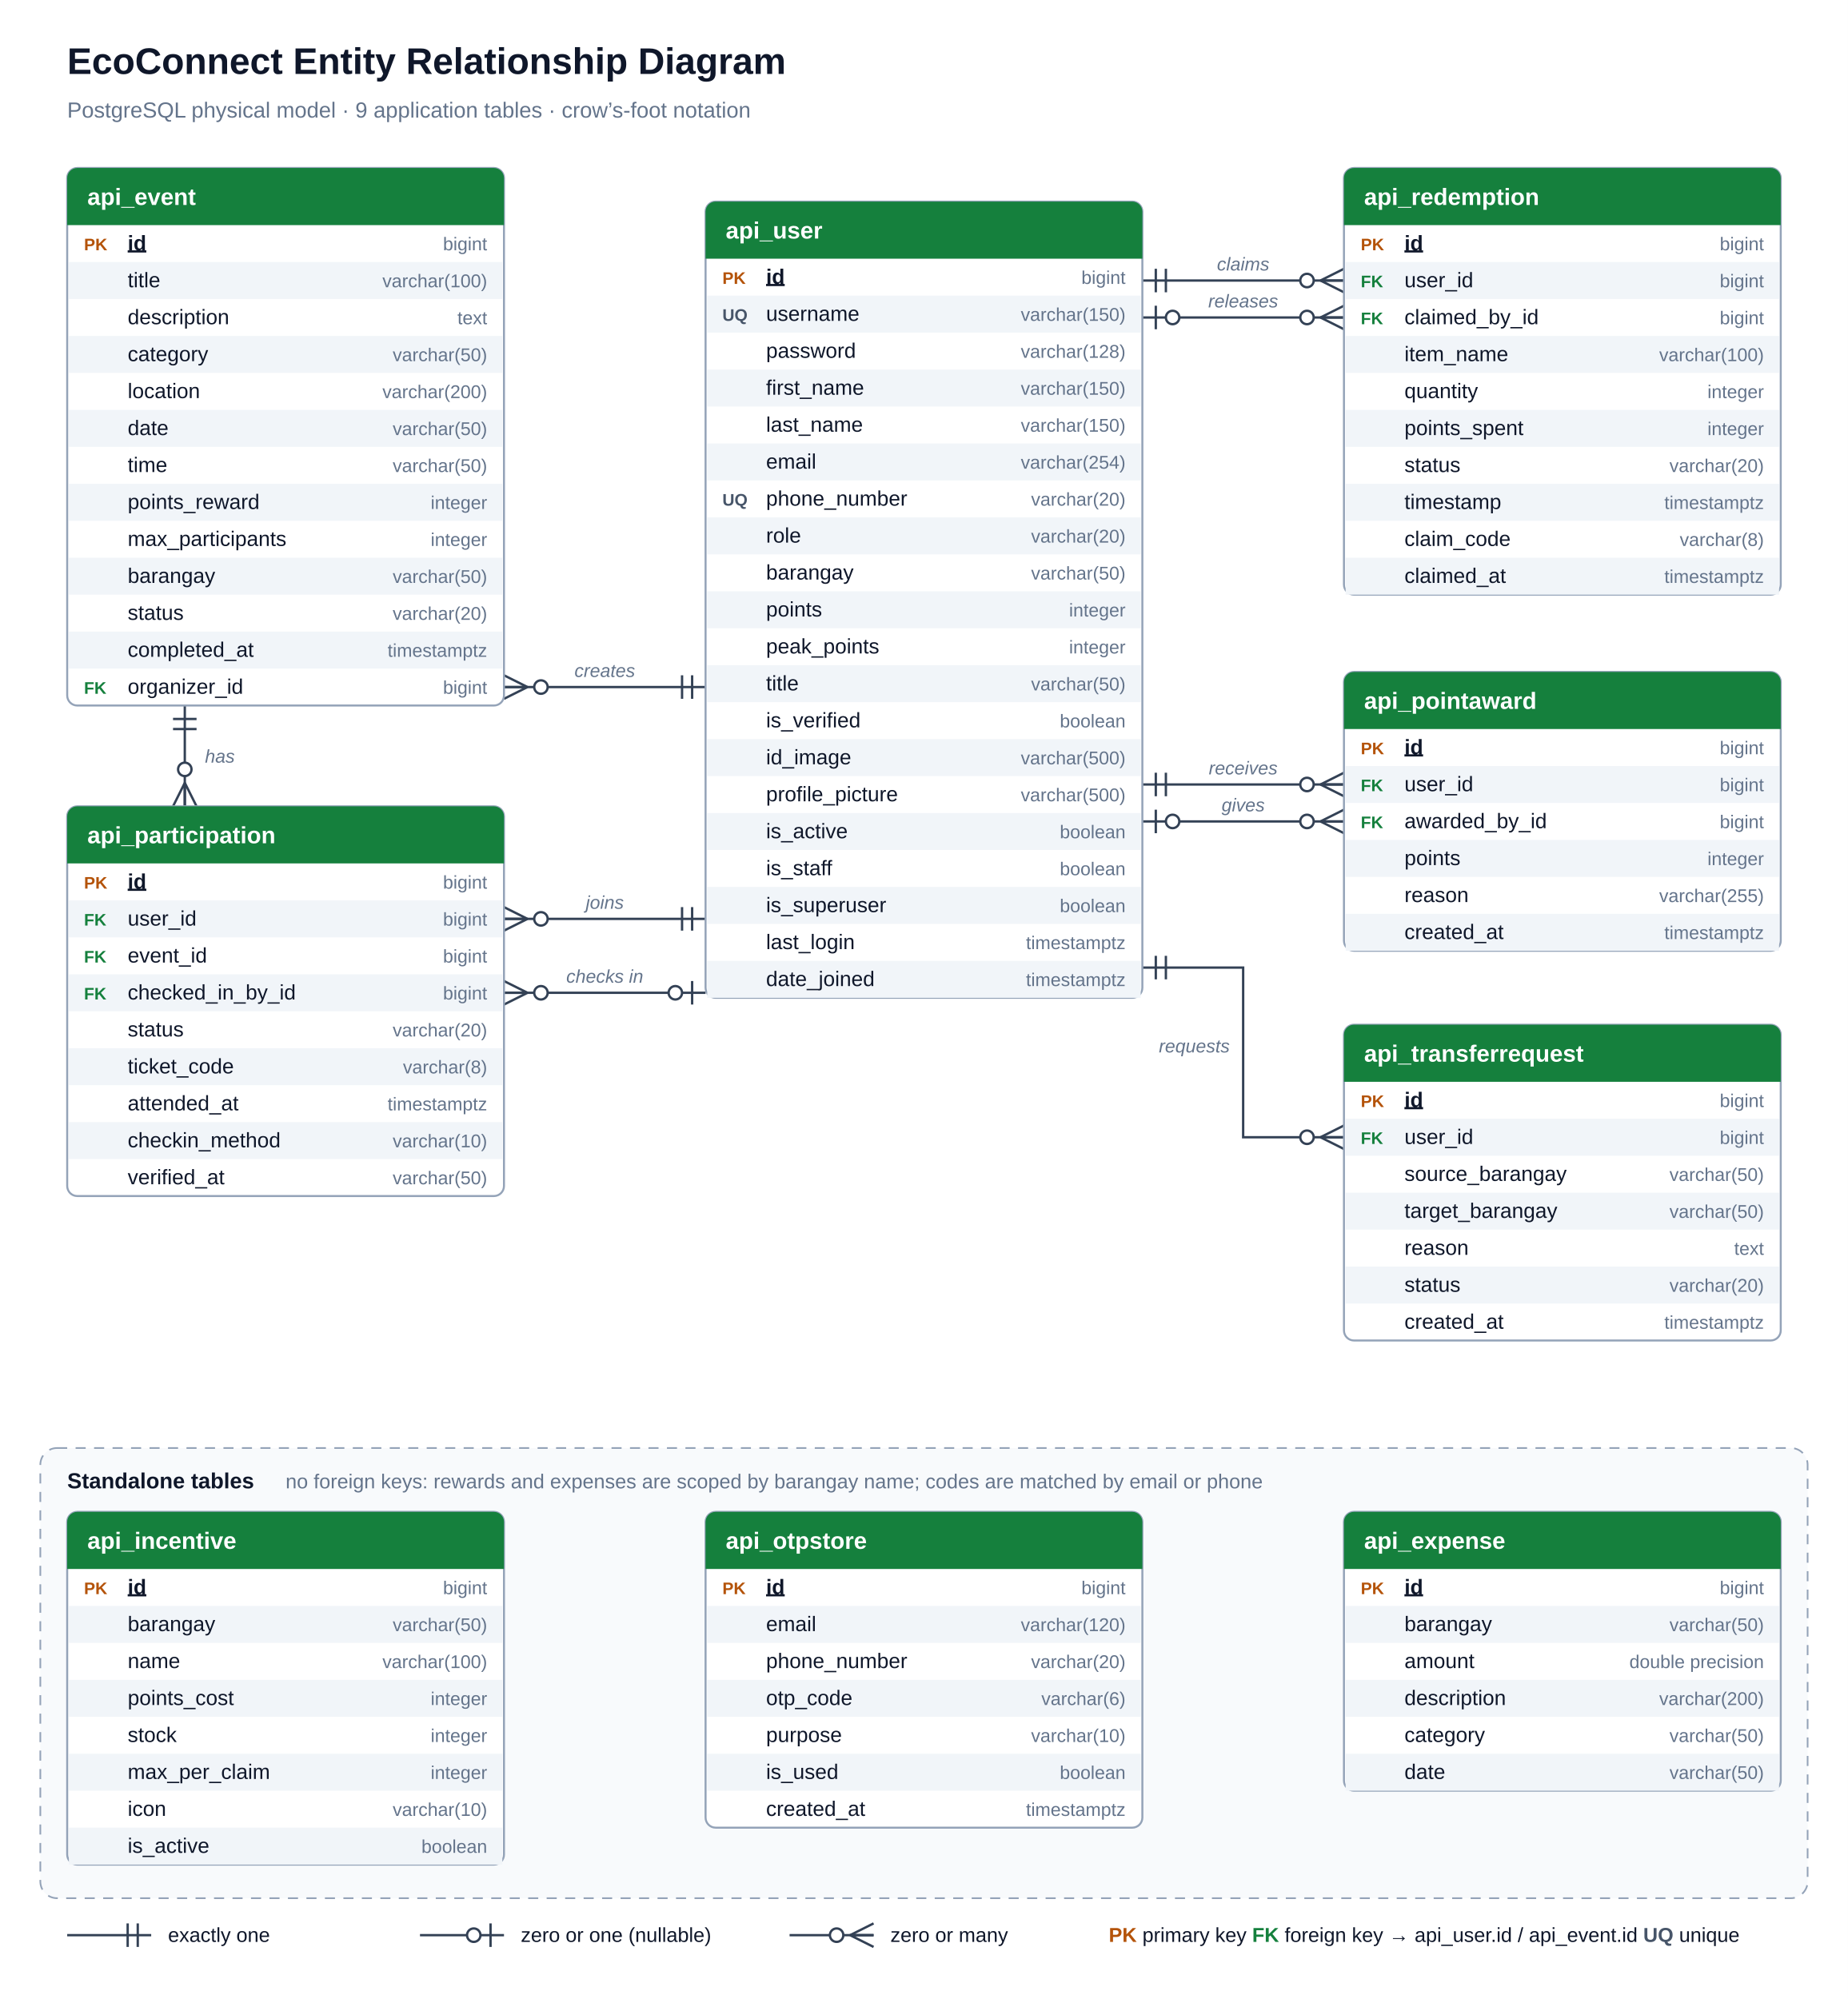
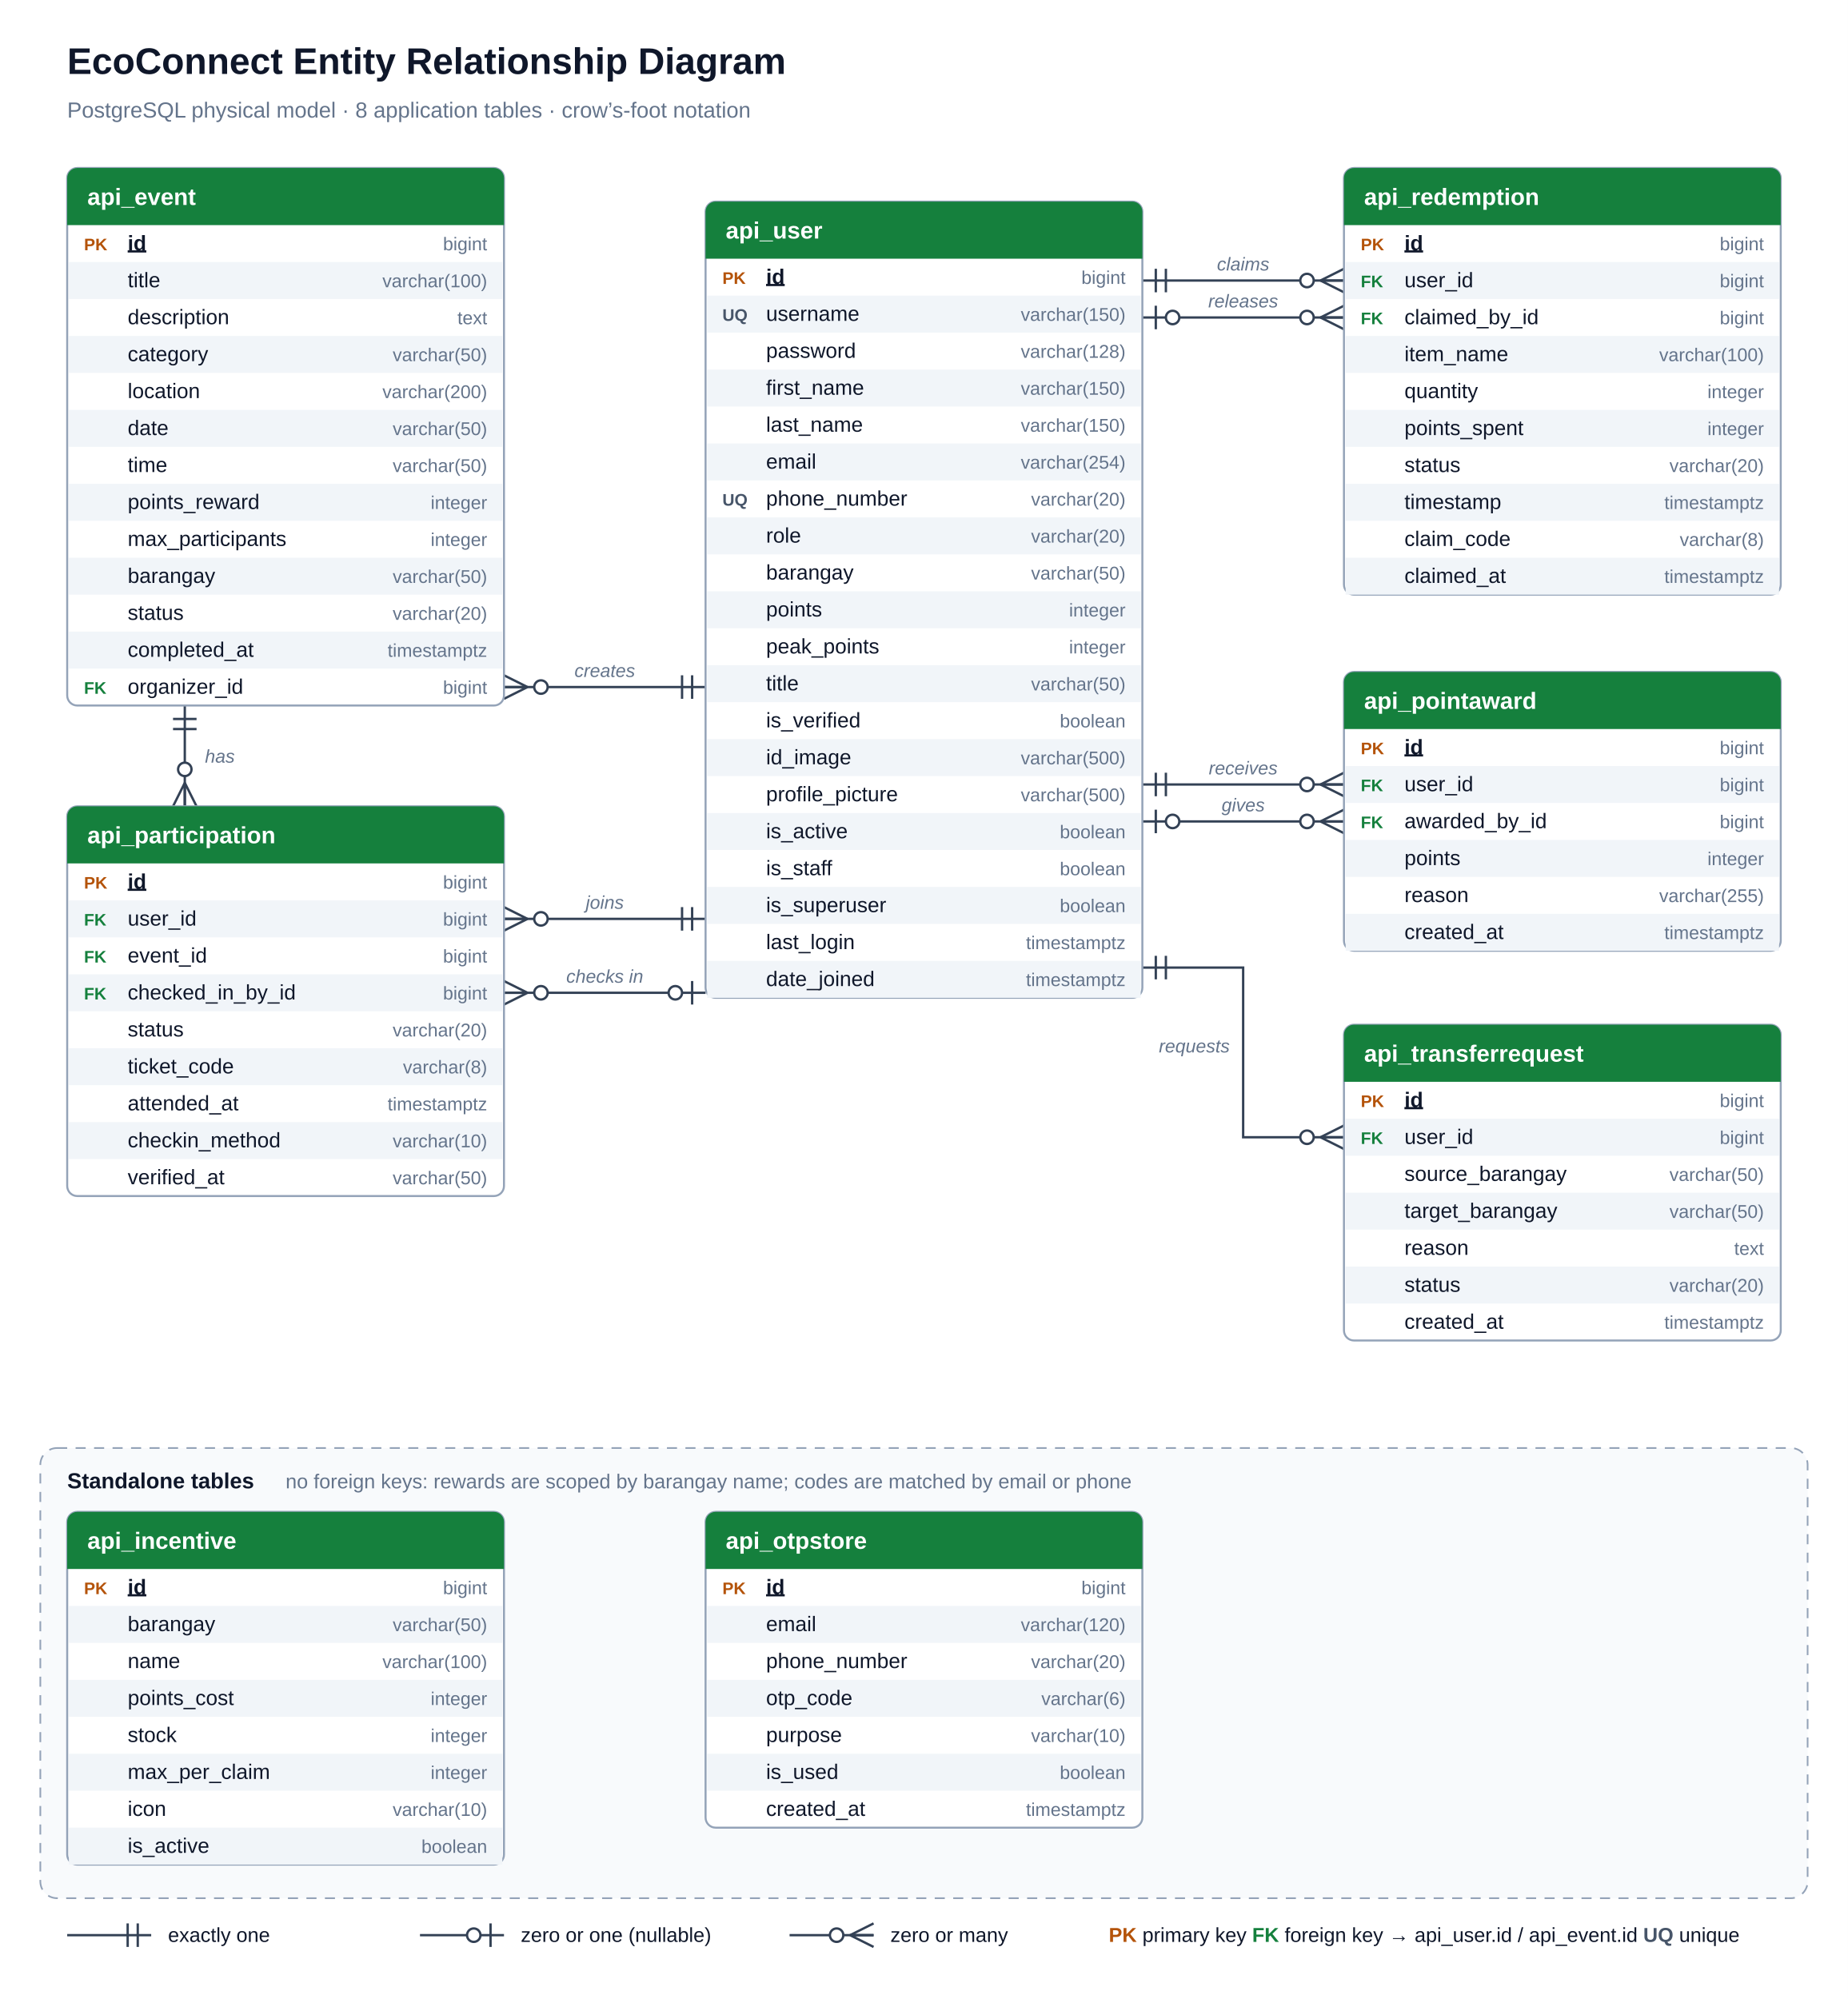
<svg xmlns="http://www.w3.org/2000/svg" viewBox="0 0 1100 1190" width="1100" height="1190" font-family="Segoe UI, Arial, Helvetica, sans-serif">
  <rect width="1100" height="1190" fill="#ffffff" />
  <text x="40" y="44" font-size="22" font-weight="700" fill="#0f172a">EcoConnect Entity Relationship Diagram</text>
-   <text x="40" y="70" font-size="13" fill="#64748b">PostgreSQL physical model · 9 application tables · crow’s-foot notation</text>
+   <text x="40" y="70" font-size="13" fill="#64748b">PostgreSQL physical model · 8 application tables · crow’s-foot notation</text>
  <rect x="24" y="862" width="1052" height="268" rx="10" fill="#f8fafc" stroke="#94a3b8" stroke-dasharray="6 5" />
  <text x="40" y="886" font-size="13" font-weight="700" fill="#0f172a">Standalone tables</text>
-   <text x="170" y="886" font-size="12" fill="#64748b">no foreign keys: rewards and expenses are scoped by barangay name; codes are matched by email or phone</text>
+   <text x="170" y="886" font-size="12" fill="#64748b">no foreign keys: rewards are scoped by barangay name; codes are matched by email or phone</text>
  <g fill="none" stroke="#334155" stroke-width="1.4">
    <path d="M300 409.0H420" />
    <path d="M314 409.0L300 402.0M314 409.0L300 409.0M314 409.0L300 416.0" />
    <circle cx="322" cy="409.0" r="4" fill="#ffffff" />
    <path d="M412 402.0V416.0M406 402.0V416.0" />
    <text x="360.0" y="403.0" font-size="11" fill="#64748b" text-anchor="middle" font-style="italic" stroke="#ffffff" stroke-width="4" paint-order="stroke">creates</text>
    <path d="M300 547.0H420" />
    <path d="M314 547.0L300 540.0M314 547.0L300 547.0M314 547.0L300 554.0" />
    <circle cx="322" cy="547.0" r="4" fill="#ffffff" />
    <path d="M412 540.0V554.0M406 540.0V554.0" />
    <text x="360.0" y="541.0" font-size="11" fill="#64748b" text-anchor="middle" font-style="italic" stroke="#ffffff" stroke-width="4" paint-order="stroke">joins</text>
    <path d="M300 591.0H420" />
    <path d="M314 591.0L300 584.0M314 591.0L300 591.0M314 591.0L300 598.0" />
    <circle cx="322" cy="591.0" r="4" fill="#ffffff" />
    <path d="M412 584.0V598.0" />
    <circle cx="402" cy="591.0" r="4" fill="#ffffff" />
    <text x="360.0" y="585.0" font-size="11" fill="#64748b" text-anchor="middle" font-style="italic" stroke="#ffffff" stroke-width="4" paint-order="stroke">checks in</text>
    <path d="M680 167.0H800" />
    <path d="M688 160.0V174.0M694 160.0V174.0" />
    <path d="M786 167.0L800 160.0M786 167.0L800 167.0M786 167.0L800 174.0" />
    <circle cx="778" cy="167.0" r="4" fill="#ffffff" />
    <text x="740.0" y="161.0" font-size="11" fill="#64748b" text-anchor="middle" font-style="italic" stroke="#ffffff" stroke-width="4" paint-order="stroke">claims</text>
    <path d="M680 189.0H800" />
    <path d="M688 182.0V196.0" />
    <circle cx="698" cy="189.0" r="4" fill="#ffffff" />
    <path d="M786 189.0L800 182.0M786 189.0L800 189.0M786 189.0L800 196.0" />
    <circle cx="778" cy="189.0" r="4" fill="#ffffff" />
    <text x="740.0" y="183.0" font-size="11" fill="#64748b" text-anchor="middle" font-style="italic" stroke="#ffffff" stroke-width="4" paint-order="stroke">releases</text>
    <path d="M680 467.0H800" />
    <path d="M688 460.0V474.0M694 460.0V474.0" />
    <path d="M786 467.0L800 460.0M786 467.0L800 467.0M786 467.0L800 474.0" />
    <circle cx="778" cy="467.0" r="4" fill="#ffffff" />
    <text x="740.0" y="461.0" font-size="11" fill="#64748b" text-anchor="middle" font-style="italic" stroke="#ffffff" stroke-width="4" paint-order="stroke">receives</text>
    <path d="M680 489.0H800" />
    <path d="M688 482.0V496.0" />
    <circle cx="698" cy="489.0" r="4" fill="#ffffff" />
    <path d="M786 489.0L800 482.0M786 489.0L800 489.0M786 489.0L800 496.0" />
    <circle cx="778" cy="489.0" r="4" fill="#ffffff" />
    <text x="740.0" y="483.0" font-size="11" fill="#64748b" text-anchor="middle" font-style="italic" stroke="#ffffff" stroke-width="4" paint-order="stroke">gives</text>
    <path d="M800 677.0H740V576H680" />
    <path d="M786 677.0L800 670.0M786 677.0L800 677.0M786 677.0L800 684.0" />
    <circle cx="778" cy="677.0" r="4" fill="#ffffff" />
    <path d="M688 569V583M694 569V583" />
    <text x="732" y="626.5" font-size="11" fill="#64748b" text-anchor="end" font-style="italic" stroke="#ffffff" stroke-width="4" paint-order="stroke">requests</text>
    <path d="M110 420V480" />
    <path d="M103 428H117M103 434H117" />
    <path d="M110 466L103 480M110 466L110 480M110 466L117 480" />
    <circle cx="110" cy="458" r="4" fill="#ffffff" />
    <text x="122" y="454.0" font-size="11" fill="#64748b" text-anchor="start" font-style="italic" stroke="#ffffff" stroke-width="4" paint-order="stroke">has</text>
  </g>
  <g>
    <rect x="40" y="100" width="260" height="320" rx="6" fill="#ffffff" stroke="#94a3b8" stroke-width="1.2" />
    <path d="M40 134V106a6 6 0 0 1 6 -6H294a6 6 0 0 1 6 6V134Z" fill="#15803d" />
    <text x="52" y="122" font-size="14" font-weight="700" fill="#ffffff">api_event</text>
    <text x="50" y="149" font-size="10" font-weight="700" fill="#b45309">PK</text>
    <text x="76" y="149" font-size="12.5" font-weight="700" fill="#0f172a" text-decoration="underline">id</text>
    <text x="290" y="149" font-size="11" fill="#64748b" text-anchor="end">bigint</text>
    <rect x="41" y="156" width="258" height="22" fill="#f1f5f9" />
    <text x="76" y="171" font-size="12.5" font-weight="400" fill="#0f172a">title</text>
    <text x="290" y="171" font-size="11" fill="#64748b" text-anchor="end">varchar(100)</text>
    <text x="76" y="193" font-size="12.5" font-weight="400" fill="#0f172a">description</text>
    <text x="290" y="193" font-size="11" fill="#64748b" text-anchor="end">text</text>
    <rect x="41" y="200" width="258" height="22" fill="#f1f5f9" />
    <text x="76" y="215" font-size="12.5" font-weight="400" fill="#0f172a">category</text>
    <text x="290" y="215" font-size="11" fill="#64748b" text-anchor="end">varchar(50)</text>
    <text x="76" y="237" font-size="12.5" font-weight="400" fill="#0f172a">location</text>
    <text x="290" y="237" font-size="11" fill="#64748b" text-anchor="end">varchar(200)</text>
    <rect x="41" y="244" width="258" height="22" fill="#f1f5f9" />
    <text x="76" y="259" font-size="12.5" font-weight="400" fill="#0f172a">date</text>
    <text x="290" y="259" font-size="11" fill="#64748b" text-anchor="end">varchar(50)</text>
    <text x="76" y="281" font-size="12.5" font-weight="400" fill="#0f172a">time</text>
    <text x="290" y="281" font-size="11" fill="#64748b" text-anchor="end">varchar(50)</text>
    <rect x="41" y="288" width="258" height="22" fill="#f1f5f9" />
    <text x="76" y="303" font-size="12.5" font-weight="400" fill="#0f172a">points_reward</text>
    <text x="290" y="303" font-size="11" fill="#64748b" text-anchor="end">integer</text>
    <text x="76" y="325" font-size="12.5" font-weight="400" fill="#0f172a">max_participants</text>
    <text x="290" y="325" font-size="11" fill="#64748b" text-anchor="end">integer</text>
    <rect x="41" y="332" width="258" height="22" fill="#f1f5f9" />
    <text x="76" y="347" font-size="12.5" font-weight="400" fill="#0f172a">barangay</text>
    <text x="290" y="347" font-size="11" fill="#64748b" text-anchor="end">varchar(50)</text>
    <text x="76" y="369" font-size="12.5" font-weight="400" fill="#0f172a">status</text>
    <text x="290" y="369" font-size="11" fill="#64748b" text-anchor="end">varchar(20)</text>
    <rect x="41" y="376" width="258" height="22" fill="#f1f5f9" />
    <text x="76" y="391" font-size="12.5" font-weight="400" fill="#0f172a">completed_at</text>
    <text x="290" y="391" font-size="11" fill="#64748b" text-anchor="end">timestamptz</text>
    <text x="50" y="413" font-size="10" font-weight="700" fill="#15803d">FK</text>
    <text x="76" y="413" font-size="12.5" font-weight="400" fill="#0f172a">organizer_id</text>
    <text x="290" y="413" font-size="11" fill="#64748b" text-anchor="end">bigint</text>
  </g>
  <g>
    <rect x="40" y="480" width="260" height="232" rx="6" fill="#ffffff" stroke="#94a3b8" stroke-width="1.2" />
    <path d="M40 514V486a6 6 0 0 1 6 -6H294a6 6 0 0 1 6 6V514Z" fill="#15803d" />
    <text x="52" y="502" font-size="14" font-weight="700" fill="#ffffff">api_participation</text>
    <text x="50" y="529" font-size="10" font-weight="700" fill="#b45309">PK</text>
    <text x="76" y="529" font-size="12.5" font-weight="700" fill="#0f172a" text-decoration="underline">id</text>
    <text x="290" y="529" font-size="11" fill="#64748b" text-anchor="end">bigint</text>
    <rect x="41" y="536" width="258" height="22" fill="#f1f5f9" />
    <text x="50" y="551" font-size="10" font-weight="700" fill="#15803d">FK</text>
    <text x="76" y="551" font-size="12.5" font-weight="400" fill="#0f172a">user_id</text>
    <text x="290" y="551" font-size="11" fill="#64748b" text-anchor="end">bigint</text>
    <text x="50" y="573" font-size="10" font-weight="700" fill="#15803d">FK</text>
    <text x="76" y="573" font-size="12.5" font-weight="400" fill="#0f172a">event_id</text>
    <text x="290" y="573" font-size="11" fill="#64748b" text-anchor="end">bigint</text>
    <rect x="41" y="580" width="258" height="22" fill="#f1f5f9" />
    <text x="50" y="595" font-size="10" font-weight="700" fill="#15803d">FK</text>
    <text x="76" y="595" font-size="12.5" font-weight="400" fill="#0f172a">checked_in_by_id</text>
    <text x="290" y="595" font-size="11" fill="#64748b" text-anchor="end">bigint</text>
    <text x="76" y="617" font-size="12.5" font-weight="400" fill="#0f172a">status</text>
    <text x="290" y="617" font-size="11" fill="#64748b" text-anchor="end">varchar(20)</text>
    <rect x="41" y="624" width="258" height="22" fill="#f1f5f9" />
    <text x="76" y="639" font-size="12.5" font-weight="400" fill="#0f172a">ticket_code</text>
    <text x="290" y="639" font-size="11" fill="#64748b" text-anchor="end">varchar(8)</text>
    <text x="76" y="661" font-size="12.5" font-weight="400" fill="#0f172a">attended_at</text>
    <text x="290" y="661" font-size="11" fill="#64748b" text-anchor="end">timestamptz</text>
    <rect x="41" y="668" width="258" height="22" fill="#f1f5f9" />
    <text x="76" y="683" font-size="12.5" font-weight="400" fill="#0f172a">checkin_method</text>
    <text x="290" y="683" font-size="11" fill="#64748b" text-anchor="end">varchar(10)</text>
    <text x="76" y="705" font-size="12.5" font-weight="400" fill="#0f172a">verified_at</text>
    <text x="290" y="705" font-size="11" fill="#64748b" text-anchor="end">varchar(50)</text>
  </g>
  <g>
    <rect x="420" y="120" width="260" height="474" rx="6" fill="#ffffff" stroke="#94a3b8" stroke-width="1.2" />
    <path d="M420 154V126a6 6 0 0 1 6 -6H674a6 6 0 0 1 6 6V154Z" fill="#15803d" />
    <text x="432" y="142" font-size="14" font-weight="700" fill="#ffffff">api_user</text>
    <text x="430" y="169" font-size="10" font-weight="700" fill="#b45309">PK</text>
    <text x="456" y="169" font-size="12.5" font-weight="700" fill="#0f172a" text-decoration="underline">id</text>
    <text x="670" y="169" font-size="11" fill="#64748b" text-anchor="end">bigint</text>
    <rect x="421" y="176" width="258" height="22" fill="#f1f5f9" />
    <text x="430" y="191" font-size="10" font-weight="700" fill="#475569">UQ</text>
    <text x="456" y="191" font-size="12.5" font-weight="400" fill="#0f172a">username</text>
    <text x="670" y="191" font-size="11" fill="#64748b" text-anchor="end">varchar(150)</text>
    <text x="456" y="213" font-size="12.5" font-weight="400" fill="#0f172a">password</text>
    <text x="670" y="213" font-size="11" fill="#64748b" text-anchor="end">varchar(128)</text>
    <rect x="421" y="220" width="258" height="22" fill="#f1f5f9" />
    <text x="456" y="235" font-size="12.5" font-weight="400" fill="#0f172a">first_name</text>
    <text x="670" y="235" font-size="11" fill="#64748b" text-anchor="end">varchar(150)</text>
    <text x="456" y="257" font-size="12.5" font-weight="400" fill="#0f172a">last_name</text>
    <text x="670" y="257" font-size="11" fill="#64748b" text-anchor="end">varchar(150)</text>
    <rect x="421" y="264" width="258" height="22" fill="#f1f5f9" />
    <text x="456" y="279" font-size="12.5" font-weight="400" fill="#0f172a">email</text>
    <text x="670" y="279" font-size="11" fill="#64748b" text-anchor="end">varchar(254)</text>
    <text x="430" y="301" font-size="10" font-weight="700" fill="#475569">UQ</text>
    <text x="456" y="301" font-size="12.5" font-weight="400" fill="#0f172a">phone_number</text>
    <text x="670" y="301" font-size="11" fill="#64748b" text-anchor="end">varchar(20)</text>
    <rect x="421" y="308" width="258" height="22" fill="#f1f5f9" />
    <text x="456" y="323" font-size="12.5" font-weight="400" fill="#0f172a">role</text>
    <text x="670" y="323" font-size="11" fill="#64748b" text-anchor="end">varchar(20)</text>
    <text x="456" y="345" font-size="12.5" font-weight="400" fill="#0f172a">barangay</text>
    <text x="670" y="345" font-size="11" fill="#64748b" text-anchor="end">varchar(50)</text>
    <rect x="421" y="352" width="258" height="22" fill="#f1f5f9" />
    <text x="456" y="367" font-size="12.5" font-weight="400" fill="#0f172a">points</text>
    <text x="670" y="367" font-size="11" fill="#64748b" text-anchor="end">integer</text>
    <text x="456" y="389" font-size="12.5" font-weight="400" fill="#0f172a">peak_points</text>
    <text x="670" y="389" font-size="11" fill="#64748b" text-anchor="end">integer</text>
    <rect x="421" y="396" width="258" height="22" fill="#f1f5f9" />
    <text x="456" y="411" font-size="12.5" font-weight="400" fill="#0f172a">title</text>
    <text x="670" y="411" font-size="11" fill="#64748b" text-anchor="end">varchar(50)</text>
    <text x="456" y="433" font-size="12.5" font-weight="400" fill="#0f172a">is_verified</text>
    <text x="670" y="433" font-size="11" fill="#64748b" text-anchor="end">boolean</text>
    <rect x="421" y="440" width="258" height="22" fill="#f1f5f9" />
    <text x="456" y="455" font-size="12.5" font-weight="400" fill="#0f172a">id_image</text>
    <text x="670" y="455" font-size="11" fill="#64748b" text-anchor="end">varchar(500)</text>
    <text x="456" y="477" font-size="12.5" font-weight="400" fill="#0f172a">profile_picture</text>
    <text x="670" y="477" font-size="11" fill="#64748b" text-anchor="end">varchar(500)</text>
    <rect x="421" y="484" width="258" height="22" fill="#f1f5f9" />
    <text x="456" y="499" font-size="12.5" font-weight="400" fill="#0f172a">is_active</text>
    <text x="670" y="499" font-size="11" fill="#64748b" text-anchor="end">boolean</text>
    <text x="456" y="521" font-size="12.5" font-weight="400" fill="#0f172a">is_staff</text>
    <text x="670" y="521" font-size="11" fill="#64748b" text-anchor="end">boolean</text>
    <rect x="421" y="528" width="258" height="22" fill="#f1f5f9" />
    <text x="456" y="543" font-size="12.5" font-weight="400" fill="#0f172a">is_superuser</text>
    <text x="670" y="543" font-size="11" fill="#64748b" text-anchor="end">boolean</text>
    <text x="456" y="565" font-size="12.5" font-weight="400" fill="#0f172a">last_login</text>
    <text x="670" y="565" font-size="11" fill="#64748b" text-anchor="end">timestamptz</text>
    <rect x="421" y="572" width="258" height="22" fill="#f1f5f9" />
    <text x="456" y="587" font-size="12.5" font-weight="400" fill="#0f172a">date_joined</text>
    <text x="670" y="587" font-size="11" fill="#64748b" text-anchor="end">timestamptz</text>
  </g>
  <g>
    <rect x="800" y="100" width="260" height="254" rx="6" fill="#ffffff" stroke="#94a3b8" stroke-width="1.2" />
    <path d="M800 134V106a6 6 0 0 1 6 -6H1054a6 6 0 0 1 6 6V134Z" fill="#15803d" />
    <text x="812" y="122" font-size="14" font-weight="700" fill="#ffffff">api_redemption</text>
    <text x="810" y="149" font-size="10" font-weight="700" fill="#b45309">PK</text>
    <text x="836" y="149" font-size="12.5" font-weight="700" fill="#0f172a" text-decoration="underline">id</text>
    <text x="1050" y="149" font-size="11" fill="#64748b" text-anchor="end">bigint</text>
    <rect x="801" y="156" width="258" height="22" fill="#f1f5f9" />
    <text x="810" y="171" font-size="10" font-weight="700" fill="#15803d">FK</text>
    <text x="836" y="171" font-size="12.5" font-weight="400" fill="#0f172a">user_id</text>
    <text x="1050" y="171" font-size="11" fill="#64748b" text-anchor="end">bigint</text>
    <text x="810" y="193" font-size="10" font-weight="700" fill="#15803d">FK</text>
    <text x="836" y="193" font-size="12.5" font-weight="400" fill="#0f172a">claimed_by_id</text>
    <text x="1050" y="193" font-size="11" fill="#64748b" text-anchor="end">bigint</text>
    <rect x="801" y="200" width="258" height="22" fill="#f1f5f9" />
    <text x="836" y="215" font-size="12.5" font-weight="400" fill="#0f172a">item_name</text>
    <text x="1050" y="215" font-size="11" fill="#64748b" text-anchor="end">varchar(100)</text>
    <text x="836" y="237" font-size="12.5" font-weight="400" fill="#0f172a">quantity</text>
    <text x="1050" y="237" font-size="11" fill="#64748b" text-anchor="end">integer</text>
    <rect x="801" y="244" width="258" height="22" fill="#f1f5f9" />
    <text x="836" y="259" font-size="12.5" font-weight="400" fill="#0f172a">points_spent</text>
    <text x="1050" y="259" font-size="11" fill="#64748b" text-anchor="end">integer</text>
    <text x="836" y="281" font-size="12.5" font-weight="400" fill="#0f172a">status</text>
    <text x="1050" y="281" font-size="11" fill="#64748b" text-anchor="end">varchar(20)</text>
    <rect x="801" y="288" width="258" height="22" fill="#f1f5f9" />
    <text x="836" y="303" font-size="12.5" font-weight="400" fill="#0f172a">timestamp</text>
    <text x="1050" y="303" font-size="11" fill="#64748b" text-anchor="end">timestamptz</text>
    <text x="836" y="325" font-size="12.5" font-weight="400" fill="#0f172a">claim_code</text>
    <text x="1050" y="325" font-size="11" fill="#64748b" text-anchor="end">varchar(8)</text>
    <rect x="801" y="332" width="258" height="22" fill="#f1f5f9" />
    <text x="836" y="347" font-size="12.5" font-weight="400" fill="#0f172a">claimed_at</text>
    <text x="1050" y="347" font-size="11" fill="#64748b" text-anchor="end">timestamptz</text>
  </g>
  <g>
    <rect x="800" y="400" width="260" height="166" rx="6" fill="#ffffff" stroke="#94a3b8" stroke-width="1.2" />
    <path d="M800 434V406a6 6 0 0 1 6 -6H1054a6 6 0 0 1 6 6V434Z" fill="#15803d" />
    <text x="812" y="422" font-size="14" font-weight="700" fill="#ffffff">api_pointaward</text>
    <text x="810" y="449" font-size="10" font-weight="700" fill="#b45309">PK</text>
    <text x="836" y="449" font-size="12.5" font-weight="700" fill="#0f172a" text-decoration="underline">id</text>
    <text x="1050" y="449" font-size="11" fill="#64748b" text-anchor="end">bigint</text>
    <rect x="801" y="456" width="258" height="22" fill="#f1f5f9" />
    <text x="810" y="471" font-size="10" font-weight="700" fill="#15803d">FK</text>
    <text x="836" y="471" font-size="12.5" font-weight="400" fill="#0f172a">user_id</text>
    <text x="1050" y="471" font-size="11" fill="#64748b" text-anchor="end">bigint</text>
    <text x="810" y="493" font-size="10" font-weight="700" fill="#15803d">FK</text>
    <text x="836" y="493" font-size="12.5" font-weight="400" fill="#0f172a">awarded_by_id</text>
    <text x="1050" y="493" font-size="11" fill="#64748b" text-anchor="end">bigint</text>
    <rect x="801" y="500" width="258" height="22" fill="#f1f5f9" />
    <text x="836" y="515" font-size="12.5" font-weight="400" fill="#0f172a">points</text>
    <text x="1050" y="515" font-size="11" fill="#64748b" text-anchor="end">integer</text>
    <text x="836" y="537" font-size="12.5" font-weight="400" fill="#0f172a">reason</text>
    <text x="1050" y="537" font-size="11" fill="#64748b" text-anchor="end">varchar(255)</text>
    <rect x="801" y="544" width="258" height="22" fill="#f1f5f9" />
    <text x="836" y="559" font-size="12.5" font-weight="400" fill="#0f172a">created_at</text>
    <text x="1050" y="559" font-size="11" fill="#64748b" text-anchor="end">timestamptz</text>
  </g>
  <g>
    <rect x="800" y="610" width="260" height="188" rx="6" fill="#ffffff" stroke="#94a3b8" stroke-width="1.2" />
    <path d="M800 644V616a6 6 0 0 1 6 -6H1054a6 6 0 0 1 6 6V644Z" fill="#15803d" />
    <text x="812" y="632" font-size="14" font-weight="700" fill="#ffffff">api_transferrequest</text>
    <text x="810" y="659" font-size="10" font-weight="700" fill="#b45309">PK</text>
    <text x="836" y="659" font-size="12.5" font-weight="700" fill="#0f172a" text-decoration="underline">id</text>
    <text x="1050" y="659" font-size="11" fill="#64748b" text-anchor="end">bigint</text>
    <rect x="801" y="666" width="258" height="22" fill="#f1f5f9" />
    <text x="810" y="681" font-size="10" font-weight="700" fill="#15803d">FK</text>
    <text x="836" y="681" font-size="12.5" font-weight="400" fill="#0f172a">user_id</text>
    <text x="1050" y="681" font-size="11" fill="#64748b" text-anchor="end">bigint</text>
    <text x="836" y="703" font-size="12.5" font-weight="400" fill="#0f172a">source_barangay</text>
    <text x="1050" y="703" font-size="11" fill="#64748b" text-anchor="end">varchar(50)</text>
    <rect x="801" y="710" width="258" height="22" fill="#f1f5f9" />
    <text x="836" y="725" font-size="12.5" font-weight="400" fill="#0f172a">target_barangay</text>
    <text x="1050" y="725" font-size="11" fill="#64748b" text-anchor="end">varchar(50)</text>
    <text x="836" y="747" font-size="12.5" font-weight="400" fill="#0f172a">reason</text>
    <text x="1050" y="747" font-size="11" fill="#64748b" text-anchor="end">text</text>
    <rect x="801" y="754" width="258" height="22" fill="#f1f5f9" />
    <text x="836" y="769" font-size="12.5" font-weight="400" fill="#0f172a">status</text>
    <text x="1050" y="769" font-size="11" fill="#64748b" text-anchor="end">varchar(20)</text>
    <text x="836" y="791" font-size="12.5" font-weight="400" fill="#0f172a">created_at</text>
    <text x="1050" y="791" font-size="11" fill="#64748b" text-anchor="end">timestamptz</text>
  </g>
  <g>
    <rect x="40" y="900" width="260" height="210" rx="6" fill="#ffffff" stroke="#94a3b8" stroke-width="1.2" />
    <path d="M40 934V906a6 6 0 0 1 6 -6H294a6 6 0 0 1 6 6V934Z" fill="#15803d" />
    <text x="52" y="922" font-size="14" font-weight="700" fill="#ffffff">api_incentive</text>
    <text x="50" y="949" font-size="10" font-weight="700" fill="#b45309">PK</text>
    <text x="76" y="949" font-size="12.5" font-weight="700" fill="#0f172a" text-decoration="underline">id</text>
    <text x="290" y="949" font-size="11" fill="#64748b" text-anchor="end">bigint</text>
    <rect x="41" y="956" width="258" height="22" fill="#f1f5f9" />
    <text x="76" y="971" font-size="12.5" font-weight="400" fill="#0f172a">barangay</text>
    <text x="290" y="971" font-size="11" fill="#64748b" text-anchor="end">varchar(50)</text>
    <text x="76" y="993" font-size="12.5" font-weight="400" fill="#0f172a">name</text>
    <text x="290" y="993" font-size="11" fill="#64748b" text-anchor="end">varchar(100)</text>
    <rect x="41" y="1000" width="258" height="22" fill="#f1f5f9" />
    <text x="76" y="1015" font-size="12.5" font-weight="400" fill="#0f172a">points_cost</text>
    <text x="290" y="1015" font-size="11" fill="#64748b" text-anchor="end">integer</text>
    <text x="76" y="1037" font-size="12.5" font-weight="400" fill="#0f172a">stock</text>
    <text x="290" y="1037" font-size="11" fill="#64748b" text-anchor="end">integer</text>
    <rect x="41" y="1044" width="258" height="22" fill="#f1f5f9" />
    <text x="76" y="1059" font-size="12.5" font-weight="400" fill="#0f172a">max_per_claim</text>
    <text x="290" y="1059" font-size="11" fill="#64748b" text-anchor="end">integer</text>
    <text x="76" y="1081" font-size="12.5" font-weight="400" fill="#0f172a">icon</text>
    <text x="290" y="1081" font-size="11" fill="#64748b" text-anchor="end">varchar(10)</text>
    <rect x="41" y="1088" width="258" height="22" fill="#f1f5f9" />
    <text x="76" y="1103" font-size="12.5" font-weight="400" fill="#0f172a">is_active</text>
    <text x="290" y="1103" font-size="11" fill="#64748b" text-anchor="end">boolean</text>
  </g>
  <g>
    <rect x="420" y="900" width="260" height="188" rx="6" fill="#ffffff" stroke="#94a3b8" stroke-width="1.2" />
    <path d="M420 934V906a6 6 0 0 1 6 -6H674a6 6 0 0 1 6 6V934Z" fill="#15803d" />
    <text x="432" y="922" font-size="14" font-weight="700" fill="#ffffff">api_otpstore</text>
    <text x="430" y="949" font-size="10" font-weight="700" fill="#b45309">PK</text>
    <text x="456" y="949" font-size="12.5" font-weight="700" fill="#0f172a" text-decoration="underline">id</text>
    <text x="670" y="949" font-size="11" fill="#64748b" text-anchor="end">bigint</text>
    <rect x="421" y="956" width="258" height="22" fill="#f1f5f9" />
    <text x="456" y="971" font-size="12.5" font-weight="400" fill="#0f172a">email</text>
    <text x="670" y="971" font-size="11" fill="#64748b" text-anchor="end">varchar(120)</text>
    <text x="456" y="993" font-size="12.5" font-weight="400" fill="#0f172a">phone_number</text>
    <text x="670" y="993" font-size="11" fill="#64748b" text-anchor="end">varchar(20)</text>
    <rect x="421" y="1000" width="258" height="22" fill="#f1f5f9" />
    <text x="456" y="1015" font-size="12.5" font-weight="400" fill="#0f172a">otp_code</text>
    <text x="670" y="1015" font-size="11" fill="#64748b" text-anchor="end">varchar(6)</text>
    <text x="456" y="1037" font-size="12.5" font-weight="400" fill="#0f172a">purpose</text>
    <text x="670" y="1037" font-size="11" fill="#64748b" text-anchor="end">varchar(10)</text>
    <rect x="421" y="1044" width="258" height="22" fill="#f1f5f9" />
    <text x="456" y="1059" font-size="12.5" font-weight="400" fill="#0f172a">is_used</text>
    <text x="670" y="1059" font-size="11" fill="#64748b" text-anchor="end">boolean</text>
    <text x="456" y="1081" font-size="12.5" font-weight="400" fill="#0f172a">created_at</text>
    <text x="670" y="1081" font-size="11" fill="#64748b" text-anchor="end">timestamptz</text>
  </g>
-   <g>
-     <rect x="800" y="900" width="260" height="166" rx="6" fill="#ffffff" stroke="#94a3b8" stroke-width="1.2" />
-     <path d="M800 934V906a6 6 0 0 1 6 -6H1054a6 6 0 0 1 6 6V934Z" fill="#15803d" />
-     <text x="812" y="922" font-size="14" font-weight="700" fill="#ffffff">api_expense</text>
-     <text x="810" y="949" font-size="10" font-weight="700" fill="#b45309">PK</text>
-     <text x="836" y="949" font-size="12.5" font-weight="700" fill="#0f172a" text-decoration="underline">id</text>
-     <text x="1050" y="949" font-size="11" fill="#64748b" text-anchor="end">bigint</text>
-     <rect x="801" y="956" width="258" height="22" fill="#f1f5f9" />
-     <text x="836" y="971" font-size="12.5" font-weight="400" fill="#0f172a">barangay</text>
-     <text x="1050" y="971" font-size="11" fill="#64748b" text-anchor="end">varchar(50)</text>
-     <text x="836" y="993" font-size="12.5" font-weight="400" fill="#0f172a">amount</text>
-     <text x="1050" y="993" font-size="11" fill="#64748b" text-anchor="end">double precision</text>
-     <rect x="801" y="1000" width="258" height="22" fill="#f1f5f9" />
-     <text x="836" y="1015" font-size="12.5" font-weight="400" fill="#0f172a">description</text>
-     <text x="1050" y="1015" font-size="11" fill="#64748b" text-anchor="end">varchar(200)</text>
-     <text x="836" y="1037" font-size="12.5" font-weight="400" fill="#0f172a">category</text>
-     <text x="1050" y="1037" font-size="11" fill="#64748b" text-anchor="end">varchar(50)</text>
-     <rect x="801" y="1044" width="258" height="22" fill="#f1f5f9" />
-     <text x="836" y="1059" font-size="12.5" font-weight="400" fill="#0f172a">date</text>
-     <text x="1050" y="1059" font-size="11" fill="#64748b" text-anchor="end">varchar(50)</text>
-   </g>
  <g fill="none" stroke="#334155" stroke-width="1.4">
    <path d="M40 1152H90" />
    <path d="M82 1145V1159M76 1145V1159" />
    <path d="M250 1152H300" />
    <path d="M292 1145V1159" />
    <circle cx="282" cy="1152" r="4" fill="#ffffff" />
    <path d="M470 1152H520" />
    <path d="M506 1152L520 1145M506 1152L520 1152M506 1152L520 1159" />
    <circle cx="498" cy="1152" r="4" fill="#ffffff" />
  </g>
  <text x="100" y="1156" font-size="12" fill="#0f172a">exactly one</text>
  <text x="310" y="1156" font-size="12" fill="#0f172a">zero or one (nullable)</text>
  <text x="530" y="1156" font-size="12" fill="#0f172a">zero or many</text>
  <text x="660" y="1156" font-size="12" fill="#0f172a">
    <tspan font-weight="700" fill="#b45309">PK</tspan> primary key   <tspan font-weight="700" fill="#15803d">FK</tspan> foreign key → api_user.id / api_event.id   <tspan font-weight="700" fill="#475569">UQ</tspan> unique</text>
</svg>
